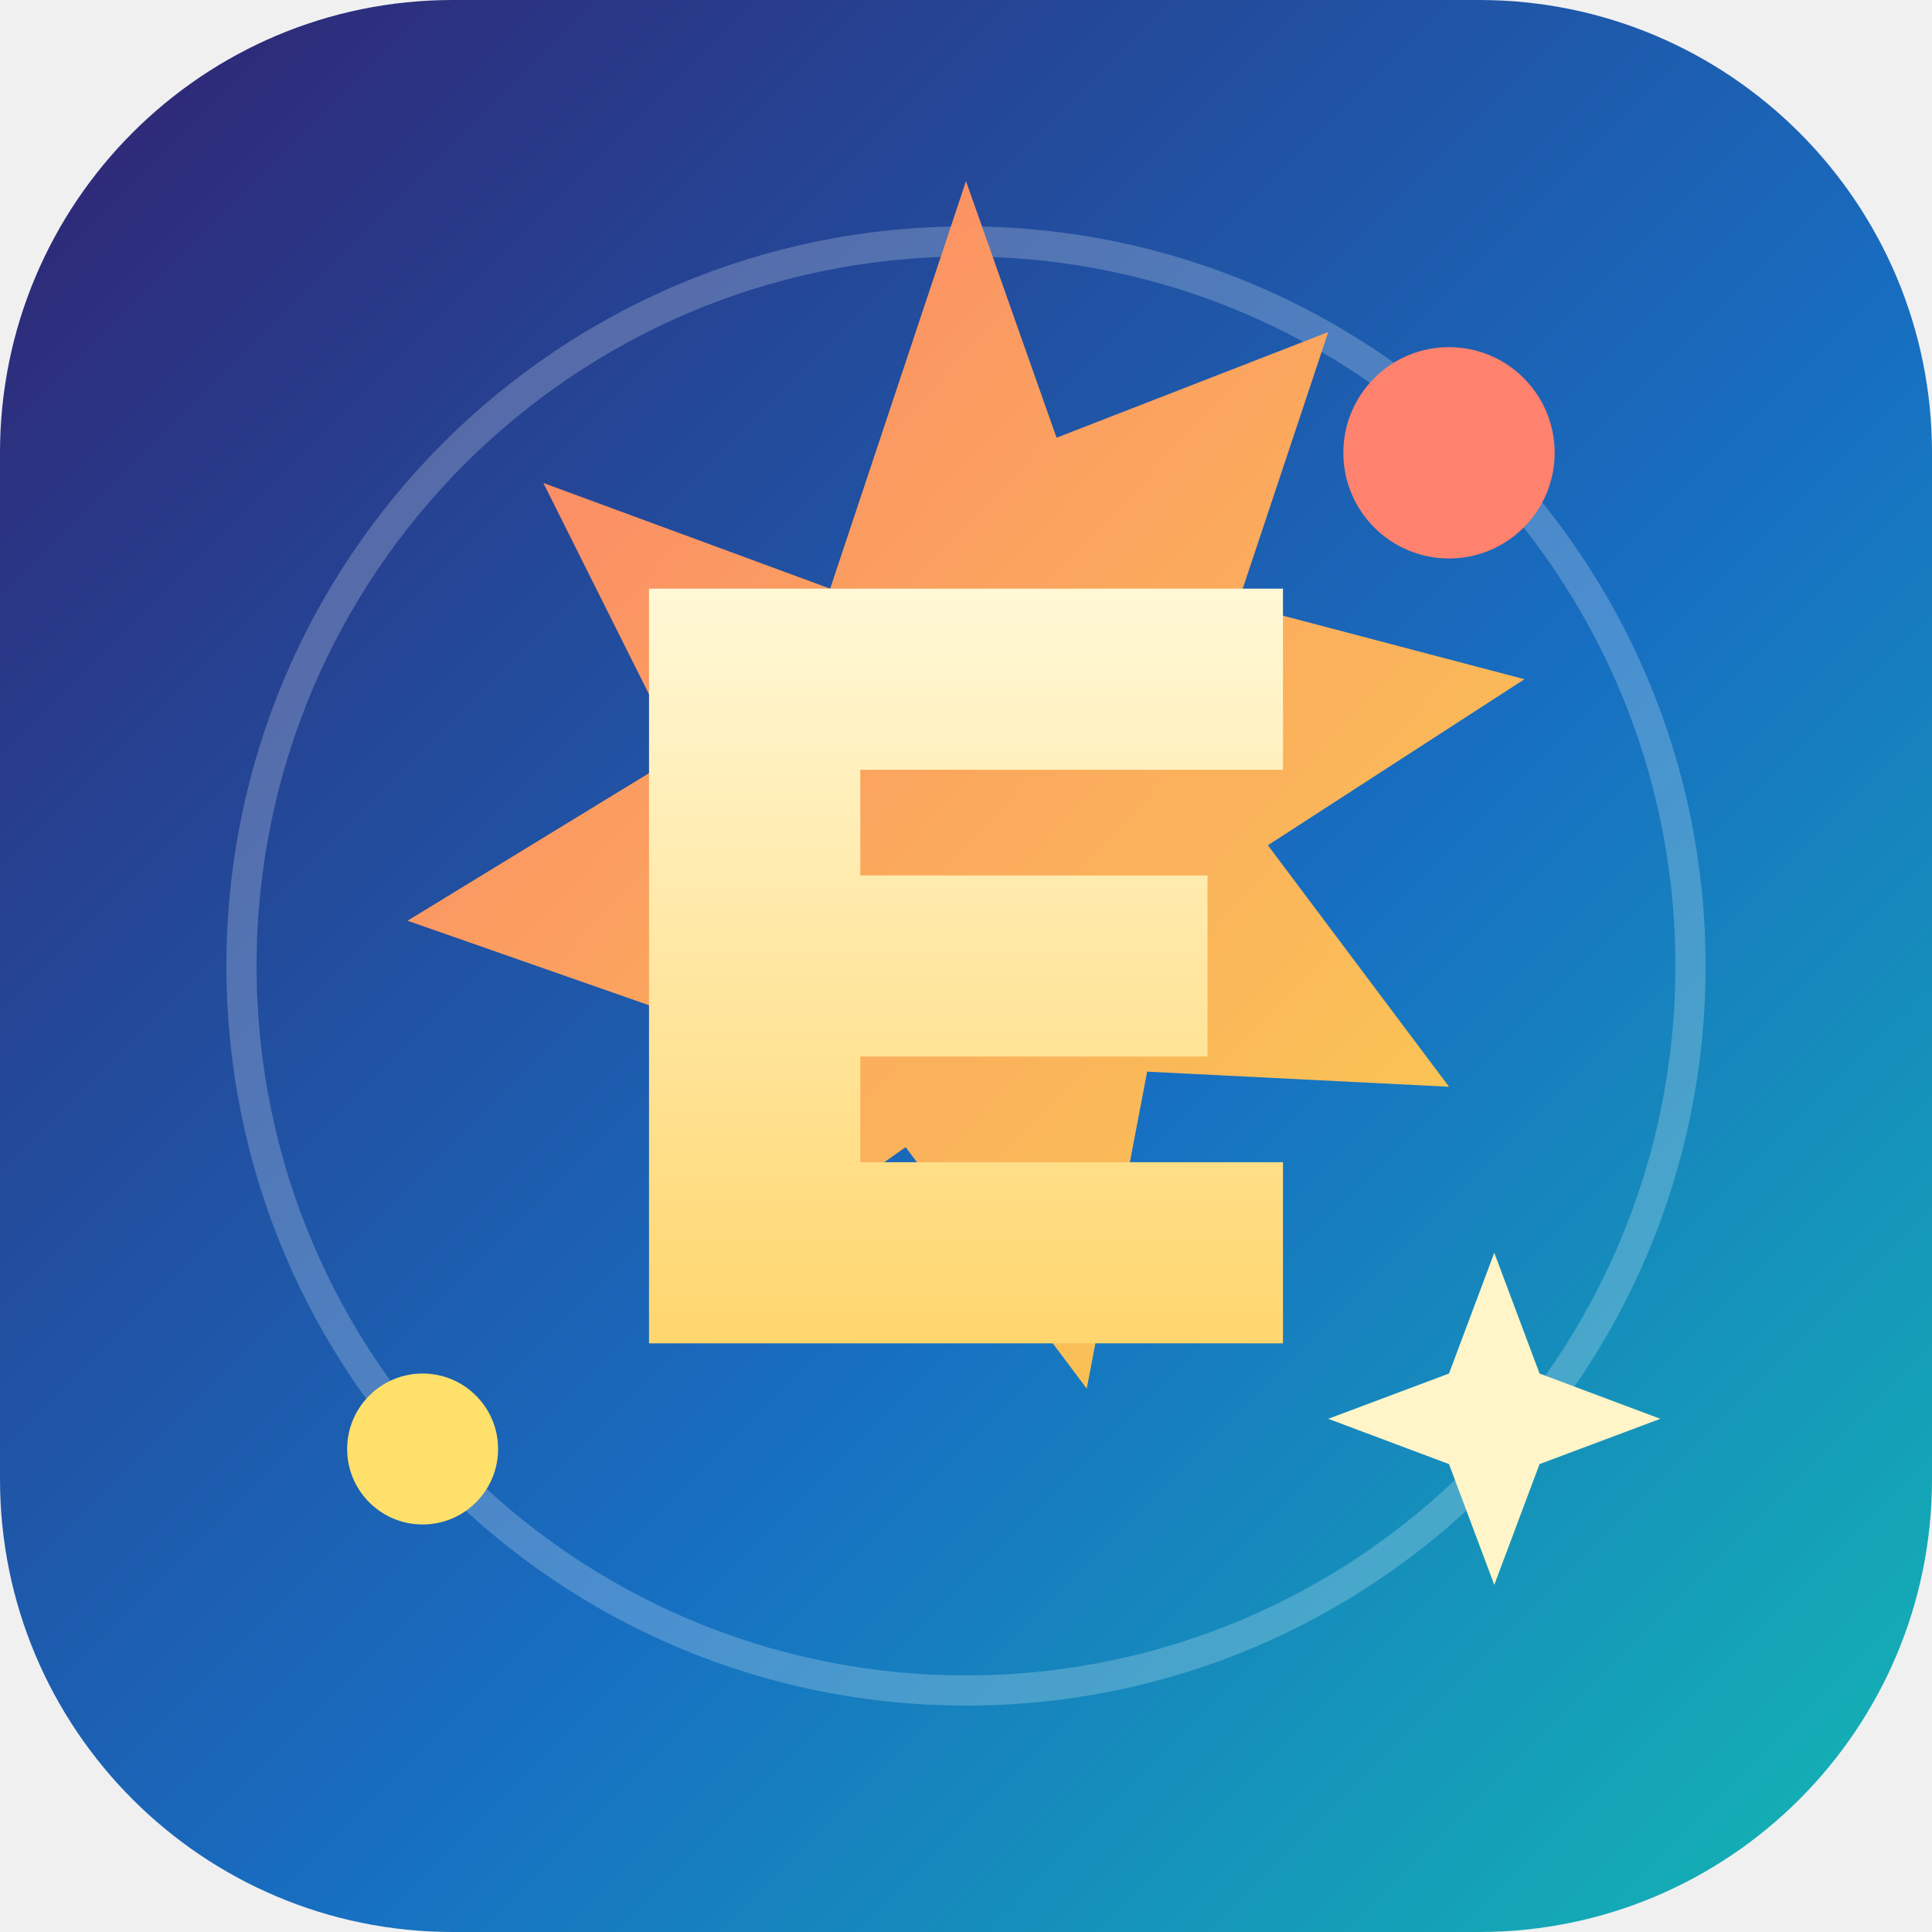
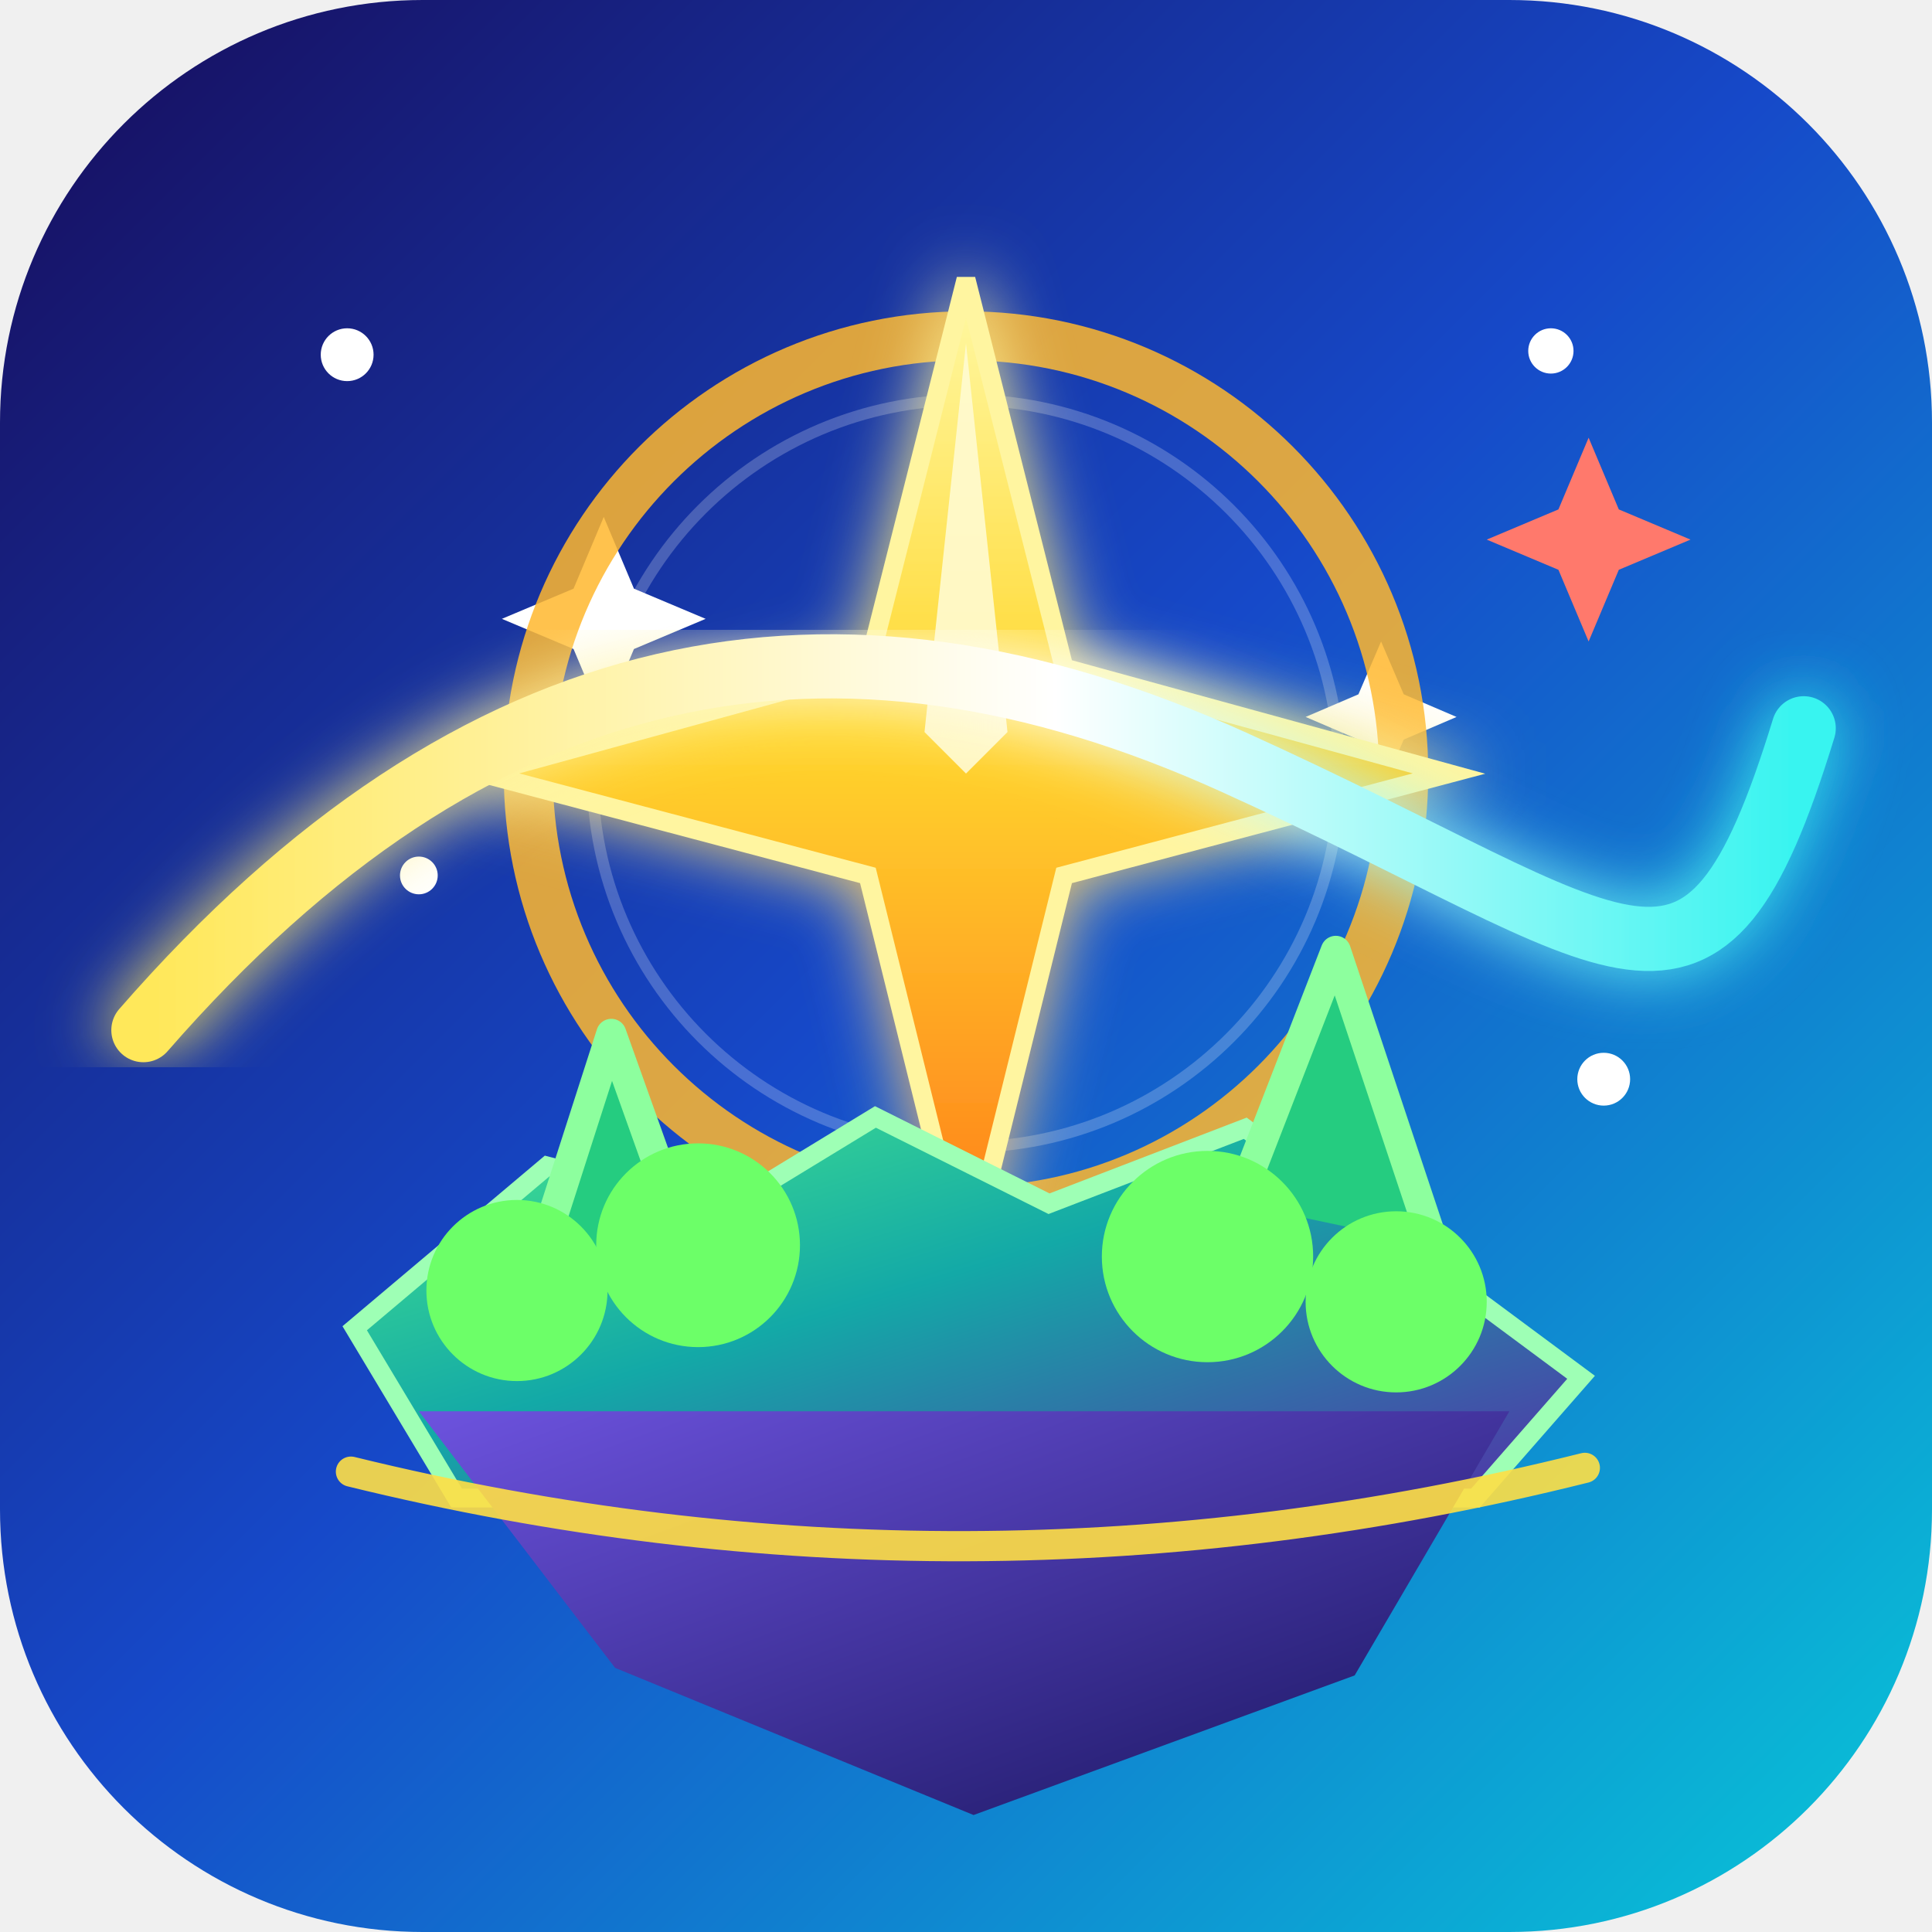
- <svg xmlns="http://www.w3.org/2000/svg" viewBox="0 0 128 128">
+ <svg xmlns="http://www.w3.org/2000/svg" width="512" height="512" viewBox="0 0 512 512">
  <defs>
-     <linearGradient id="bg" x1="0" y1="0" x2="1" y2="1">
-       <stop stop-color="#31216f" />
-       <stop offset=".58" stop-color="#176fc2" />
-       <stop offset="1" stop-color="#13b9b2" />
+     <linearGradient id="sky" x1="0" y1="0" x2="1" y2="1">
+       <stop stop-color="#170b59" />
+       <stop offset=".48" stop-color="#1649c9" />
+       <stop offset="1" stop-color="#08c9d8" />
    </linearGradient>
-     <linearGradient id="letter" x1="0" y1="0" x2="0" y2="1">
-       <stop stop-color="#fff8d6" />
-       <stop offset="1" stop-color="#ffd66e" />
+     <linearGradient id="island" x1="0" y1="0" x2="1" y2="1">
+       <stop stop-color="#48e98b" />
+       <stop offset=".45" stop-color="#13a9a7" />
+       <stop offset="1" stop-color="#5330a8" />
    </linearGradient>
-     <linearGradient id="orbit" x1="0" y1="0" x2="1" y2="1">
-       <stop stop-color="#ff8069" />
-       <stop offset="1" stop-color="#ffd34f" />
+     <linearGradient id="rock" x1="0" y1="0" x2="1" y2="1">
+       <stop stop-color="#6d53df" />
+       <stop offset="1" stop-color="#17145c" />
    </linearGradient>
+     <linearGradient id="gold" x1="0" y1="0" x2="0" y2="1">
+       <stop stop-color="#fff9a6" />
+       <stop offset=".45" stop-color="#ffd72e" />
+       <stop offset="1" stop-color="#ff7a19" />
+     </linearGradient>
+     <linearGradient id="trail" x1="0" y1="0" x2="1" y2="0">
+       <stop stop-color="#ffe85a" />
+       <stop offset=".55" stop-color="#fff" />
+       <stop offset="1" stop-color="#39f4f0" />
+     </linearGradient>
+     <filter id="glow">
+       <feGaussianBlur stdDeviation="9" result="b" />
+       <feMerge>
+         <feMergeNode in="b" />
+         <feMergeNode in="SourceGraphic" />
+       </feMerge>
+     </filter>
  </defs>
-   <rect width="128" height="128" rx="30" fill="url(#bg)" />
-   <circle cx="64" cy="64" r="48" fill="none" stroke="#ffffff" stroke-opacity=".22" stroke-width="2" />
-   <path d="M64 12 70 29 88 22 82 40 101 45 84 56 96 72 76 71 72 92 60 76 43 88 47 68 27 61 45 50 36 32 55 39Z" fill="url(#orbit)" opacity=".98" />
-   <path d="M43 39h14v50H43zM57 39h28v12H57zM57 58h23v12H57zM57 77h28v12H57z" fill="url(#letter)" />
-   <circle cx="96" cy="30" r="7" fill="#ff826e" />
-   <circle cx="28" cy="96" r="5" fill="#ffe06a" />
-   <path d="m99 83 3 8 8 3-8 3-3 8-3-8-8-3 8-3Z" fill="#fff5c8" />
+   <rect width="512" height="512" rx="112" fill="url(#sky)" />
+   <g fill="#fff">
+     <circle cx="92" cy="94" r="7" />
+     <circle cx="411" cy="93" r="6" />
+     <circle cx="111" cy="232" r="5" />
+     <circle cx="425" cy="286" r="7" />
+     <path d="m160 137 8 19 19 8-19 8-8 19-8-19-19-8 19-8Z" />
+     <path d="m366 170 6 14 14 6-14 6-6 14-6-14-14-6 14-6Z" />
+   </g>
+   <circle cx="256" cy="205" r="116" fill="none" stroke="#ffb72e" stroke-width="13" opacity=".85" />
+   <circle cx="256" cy="205" r="99" fill="none" stroke="#fff" stroke-opacity=".22" stroke-width="3" />
+   <path d="M256 74 282 177 384 205 282 232 256 337 230 232 128 205 230 177Z" fill="url(#gold)" stroke="#fff5a0" stroke-width="5" filter="url(#glow)" />
+   <path d="M256 91 267 194 256 205 245 194Z" fill="#fffbd0" opacity=".9" />
+   <path d="M38 273C126 172 221 154 327 202S451 281 478 193" fill="none" stroke="url(#trail)" stroke-width="17" stroke-linecap="round" filter="url(#glow)" />
+   <path d="M94 352 145 309 191 321 232 296 278 319 330 299 388 342 419 365 391 397 121 397Z" fill="url(#island)" stroke="#9effb5" stroke-width="5" />
+   <path d="M111 374 400 374 359 444 258 481 163 442Z" fill="url(#rock)" />
+   <path d="M144 330 162 274 182 330M328 319 354 252 380 330" fill="#25cc80" stroke="#8dff9e" stroke-width="8" stroke-linejoin="round" />
+   <g fill="#6cff68">
+     <circle cx="137" cy="342" r="24" />
+     <circle cx="185" cy="330" r="27" />
+     <circle cx="320" cy="333" r="28" />
+     <circle cx="370" cy="345" r="24" />
+   </g>
+   <path d="M93 390Q256 430 420 389" fill="none" stroke="#ffdf45" stroke-width="8" stroke-linecap="round" opacity=".9" />
+   <path d="m421 116 8 19 19 8-19 8-8 19-8-19-19-8 19-8Z" fill="#ff796c" />
</svg>
